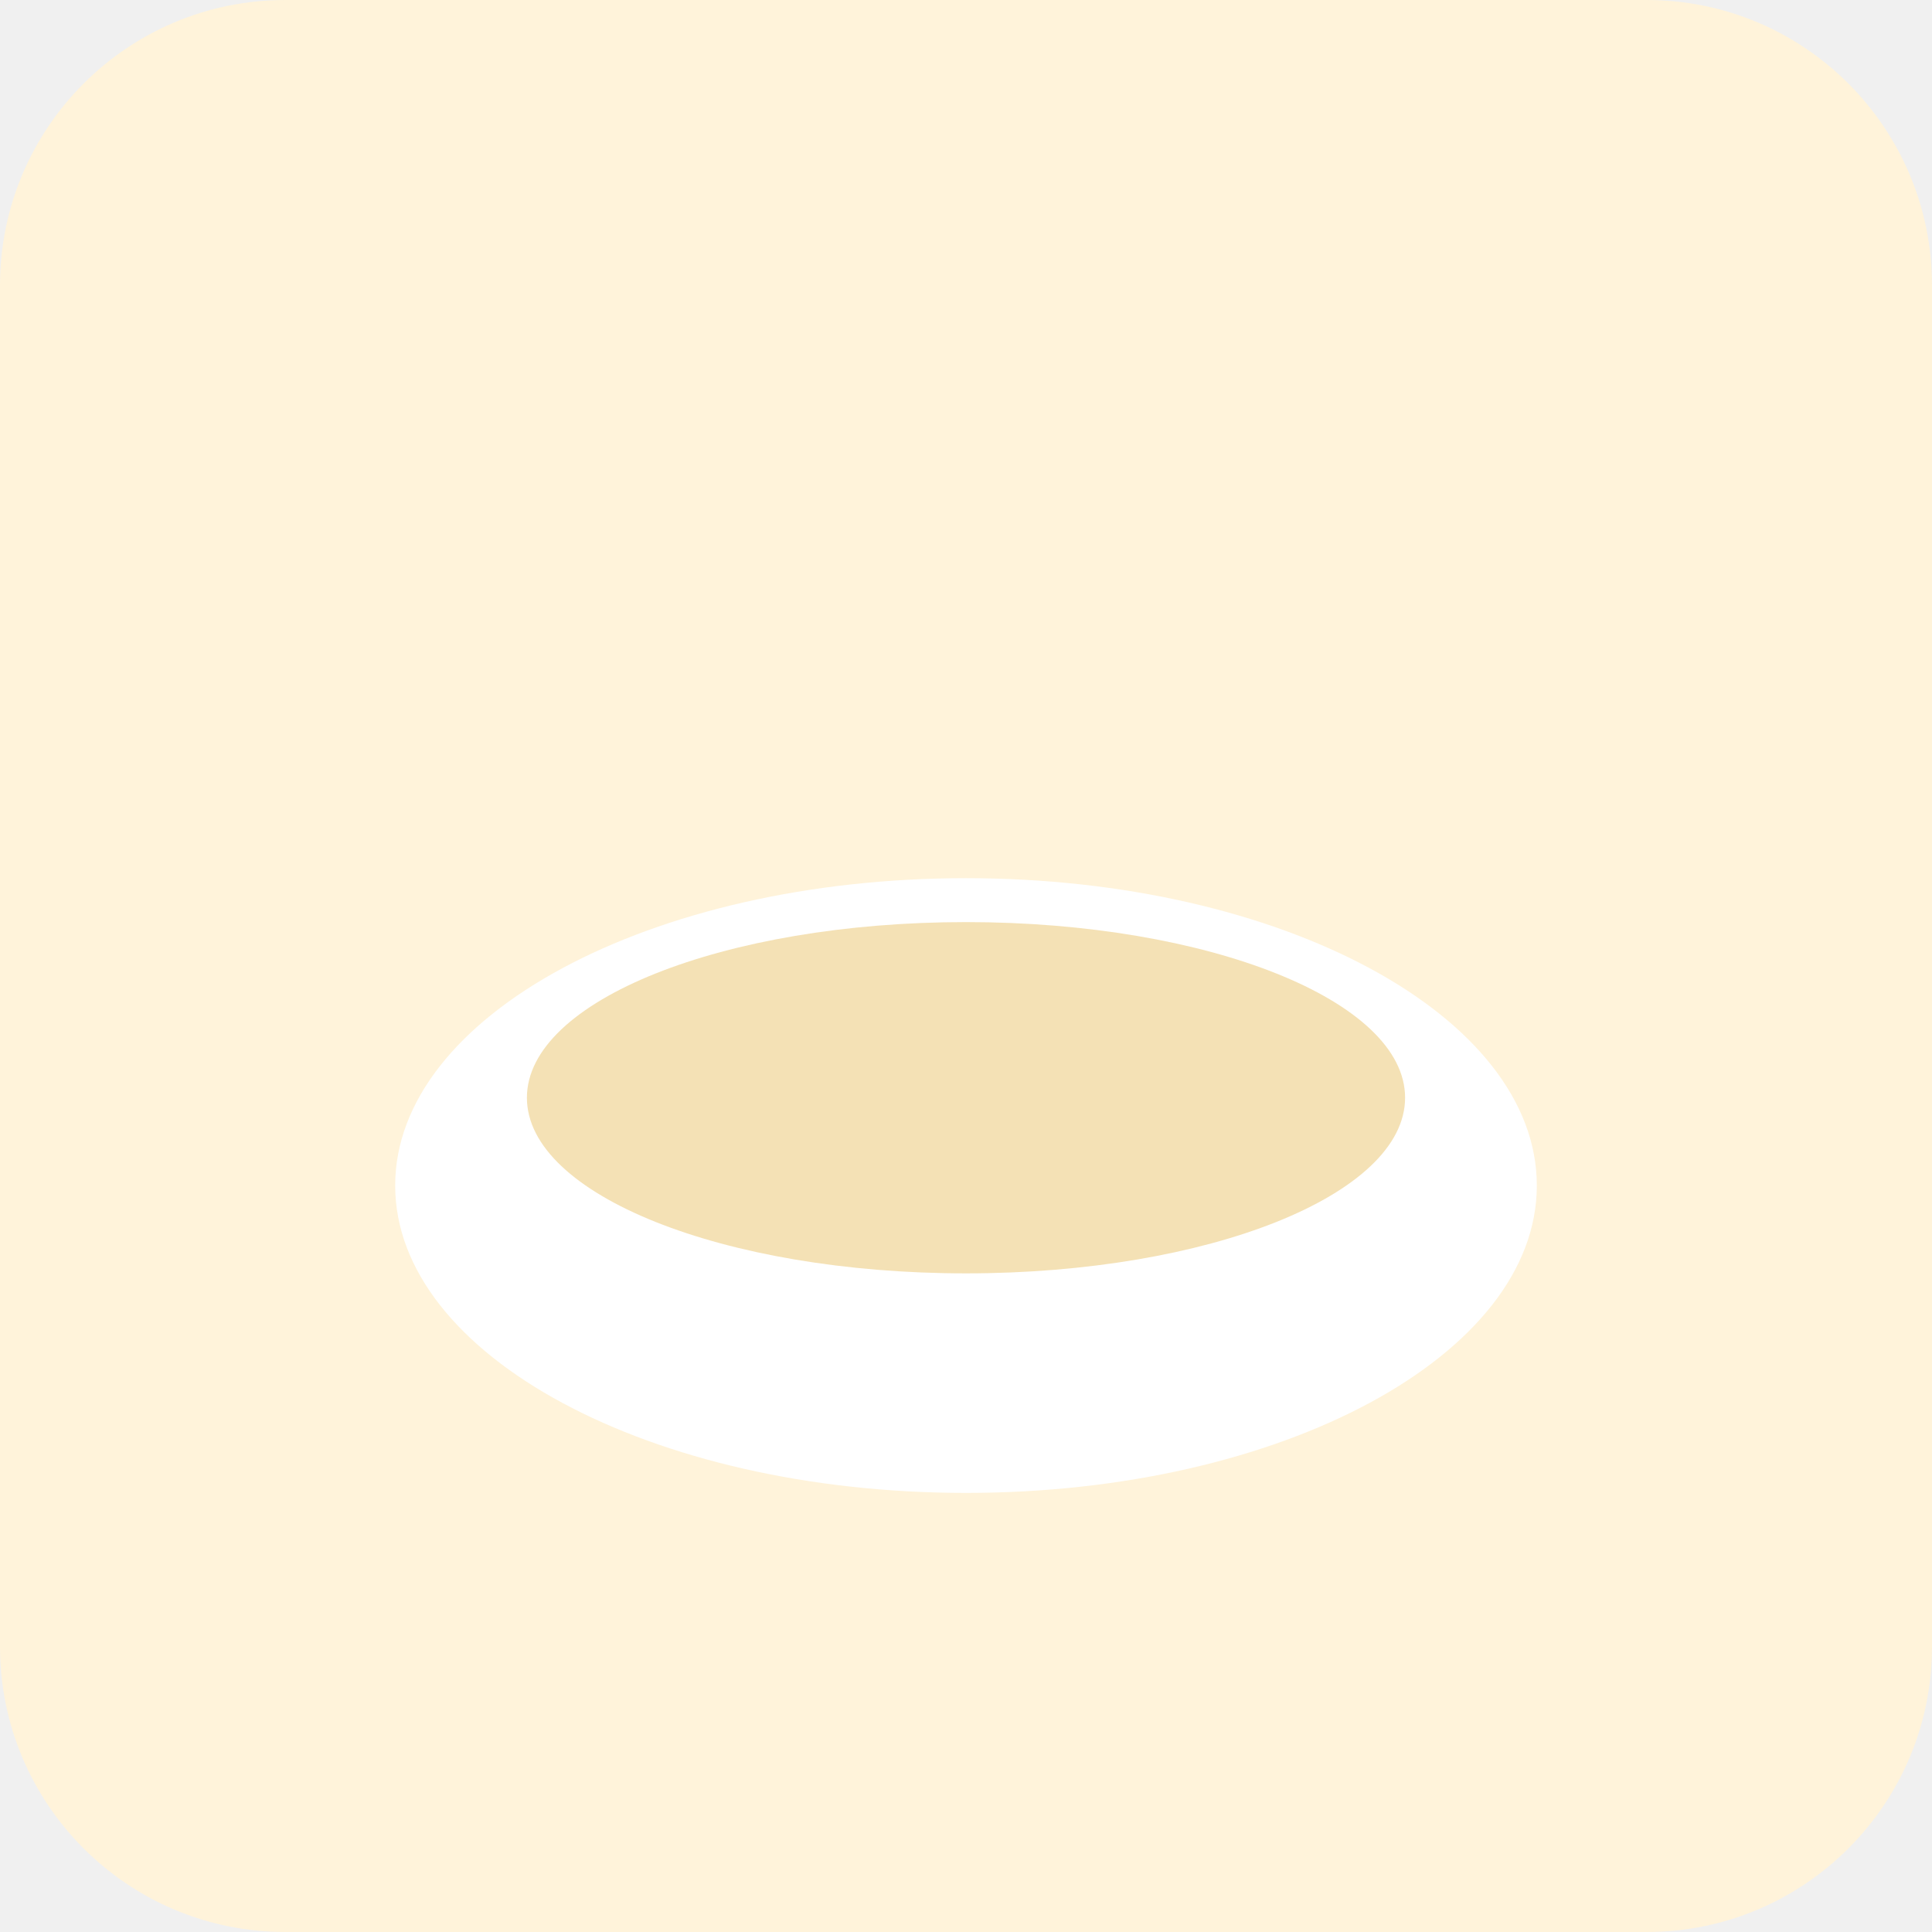
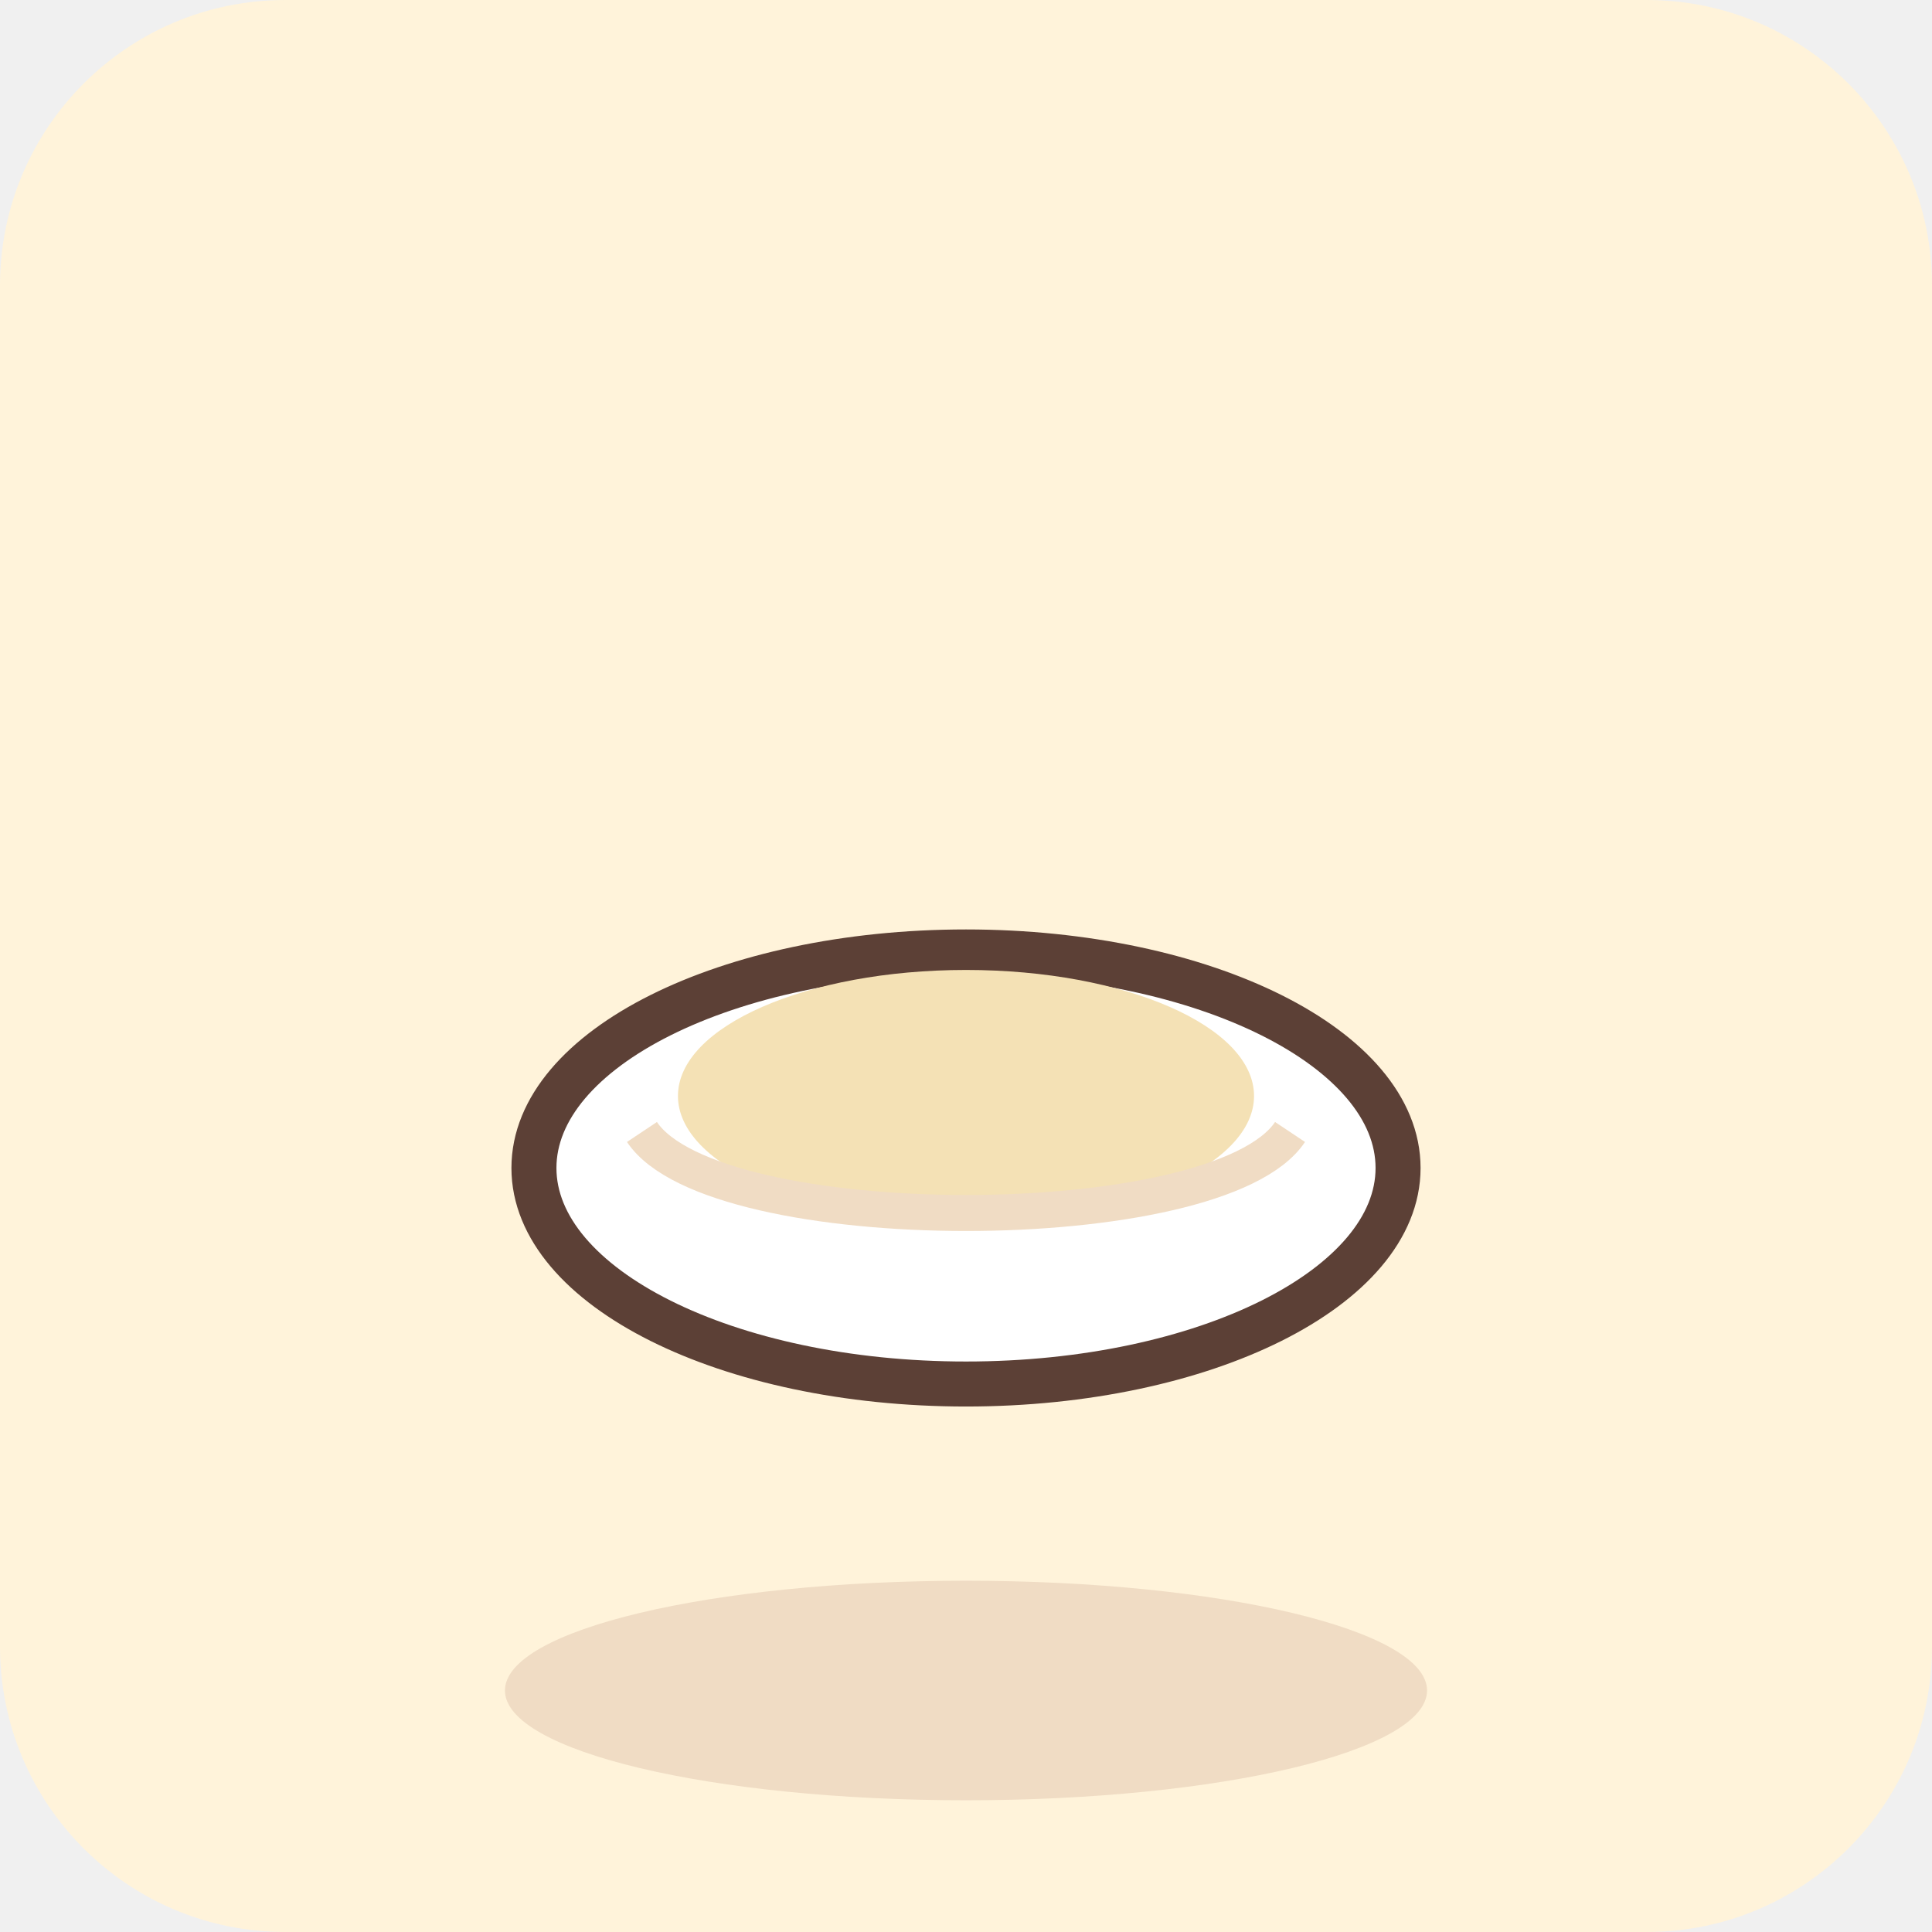
<svg xmlns="http://www.w3.org/2000/svg" viewBox="0 0 88 88">
  <rect width="88" height="88" rx="13" fill="#fff3da" />
-   <ellipse cx="44" cy="54" rx="26" ry="14" fill="#fff" />
-   <ellipse cx="44" cy="50" rx="20" ry="8" fill="#f4e1b5" />
+   <ellipse cx="44" cy="77" rx="21" ry="5" fill="#f0dcc4" />
+   <g transform="translate(44 45) scale(0.82)">
+     <g>
+       <ellipse cy="10" rx="24" ry="12" fill="#fff" stroke="#5c4036" stroke-width="2.5" stroke-linejoin="round" stroke-linecap="round" />
+       <ellipse cy="6" rx="16" ry="7" fill="#f4e1b5" />
+       <path d="M-18 8c4 6 32 6 36 0" stroke="#f0dcc4" stroke-width="2" fill="none" />
+     </g>
+   </g>
</svg>
